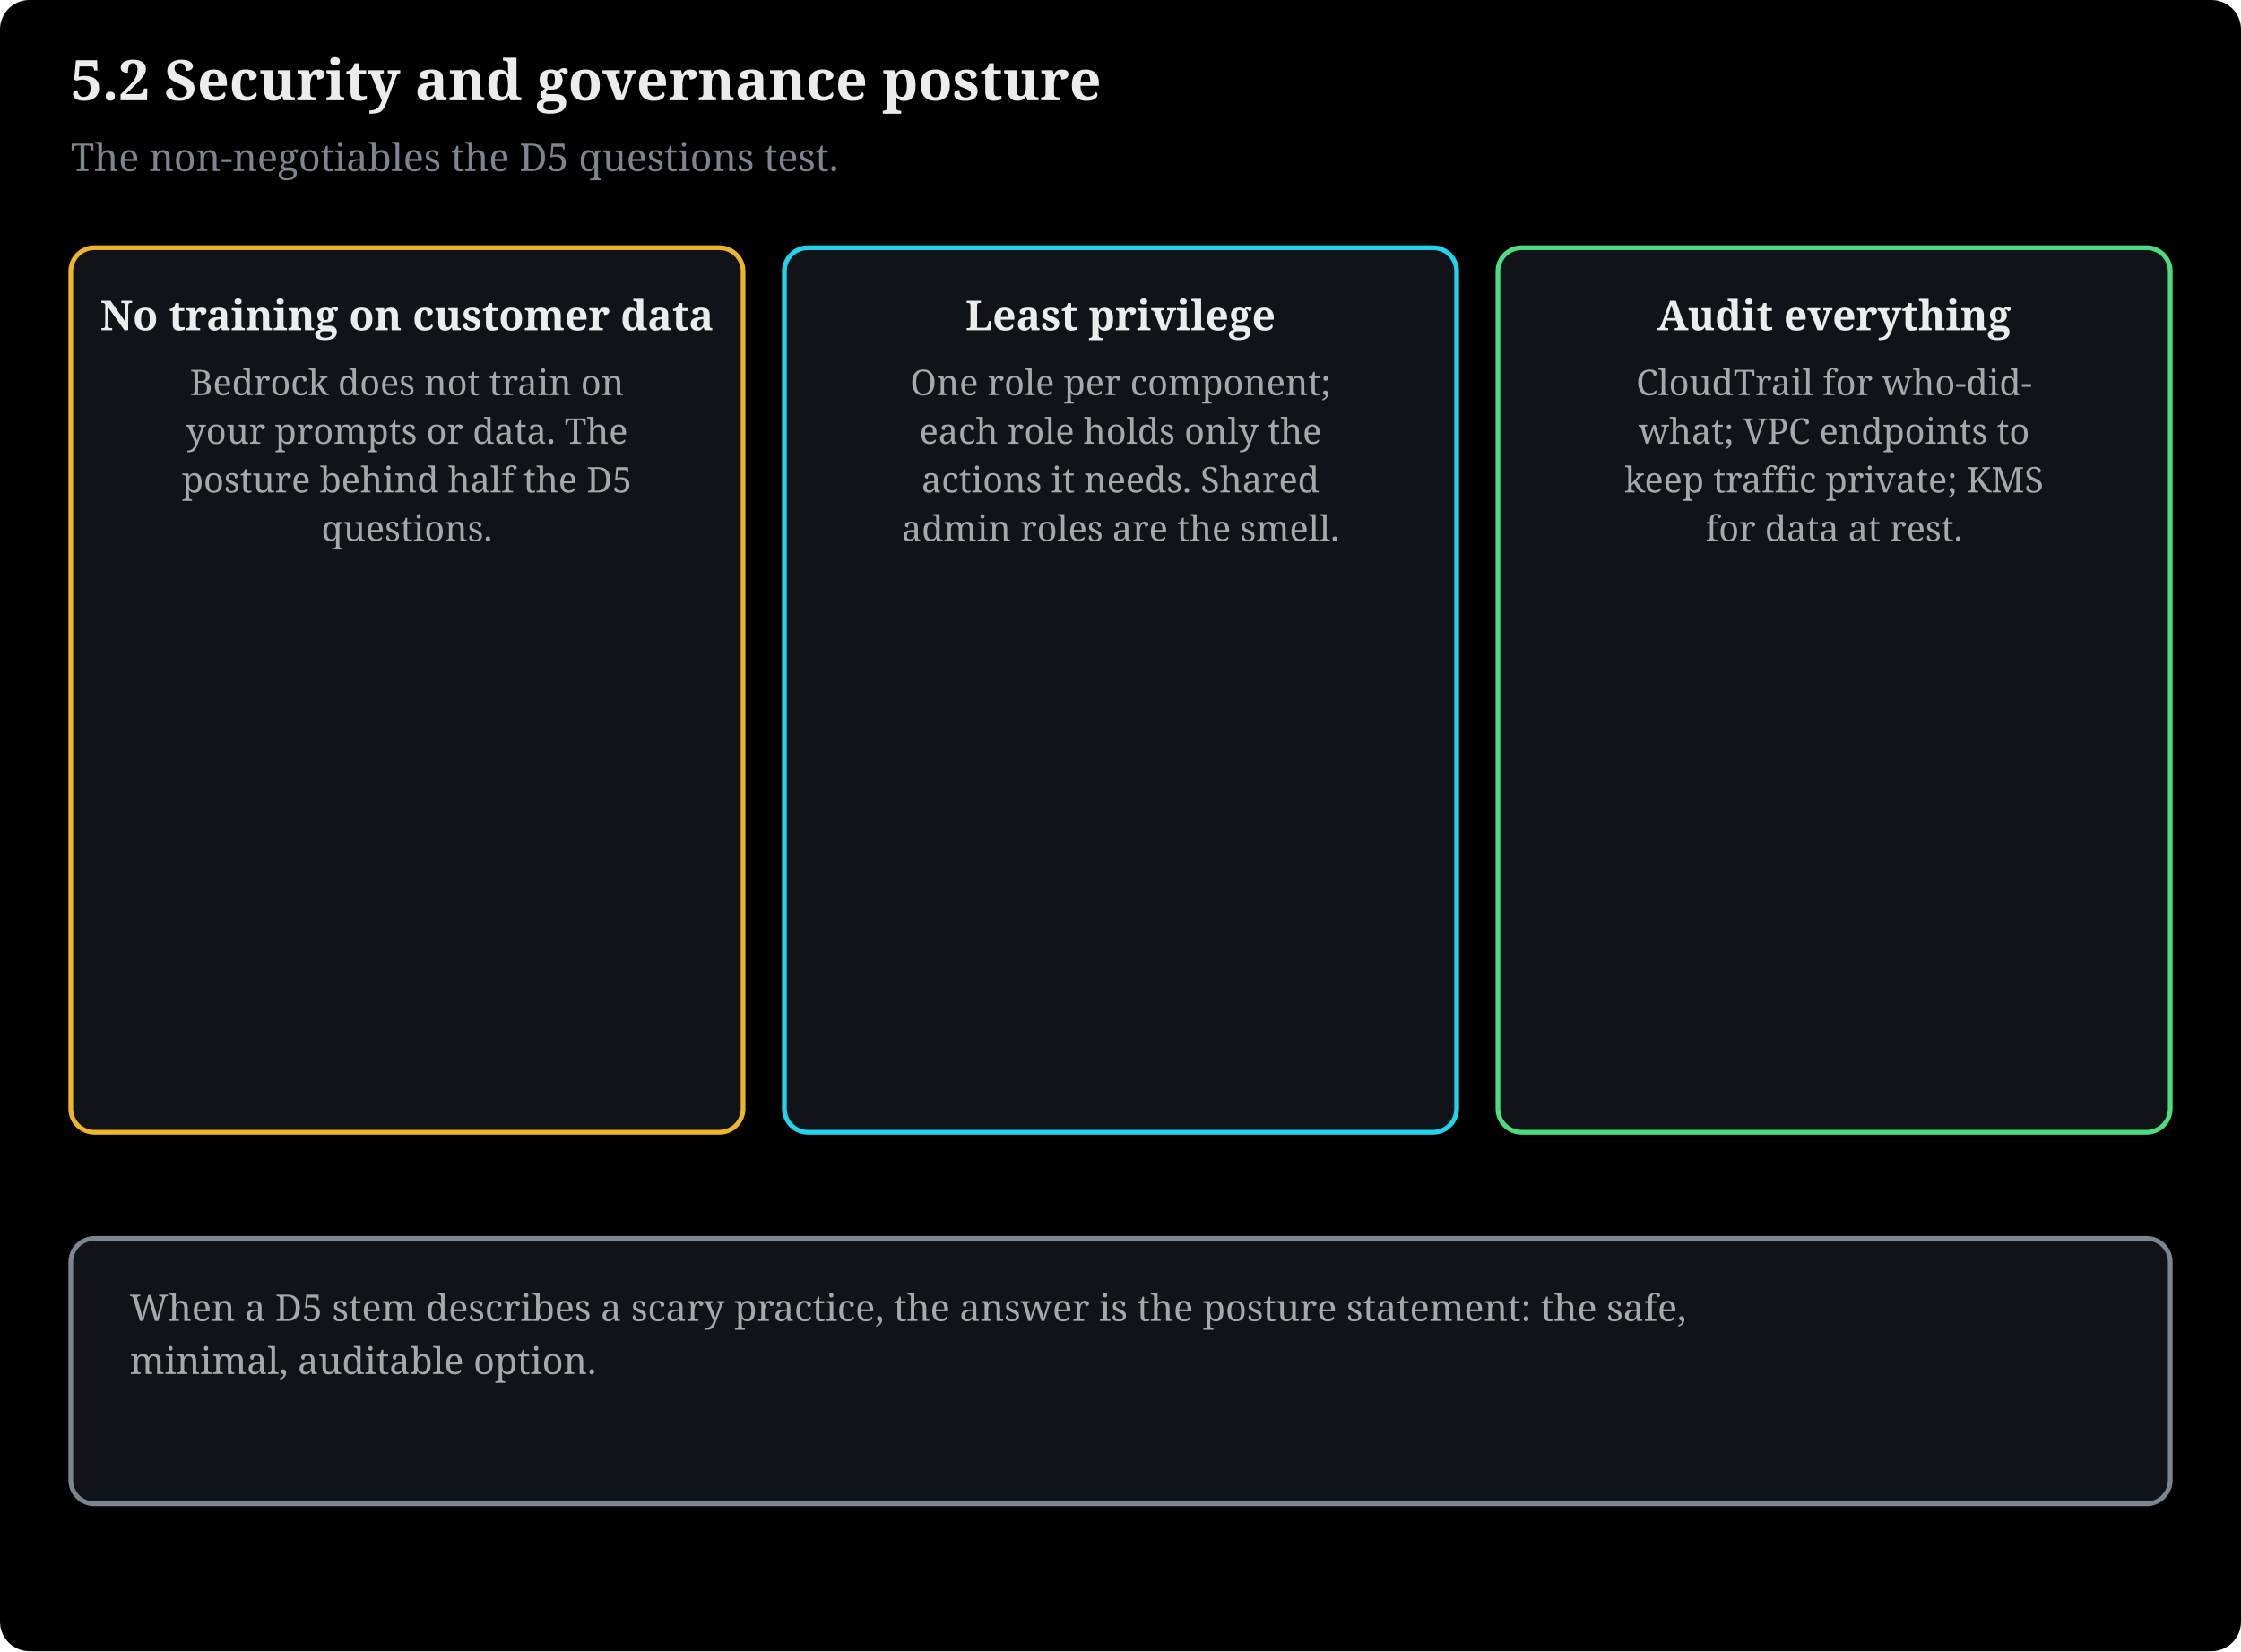
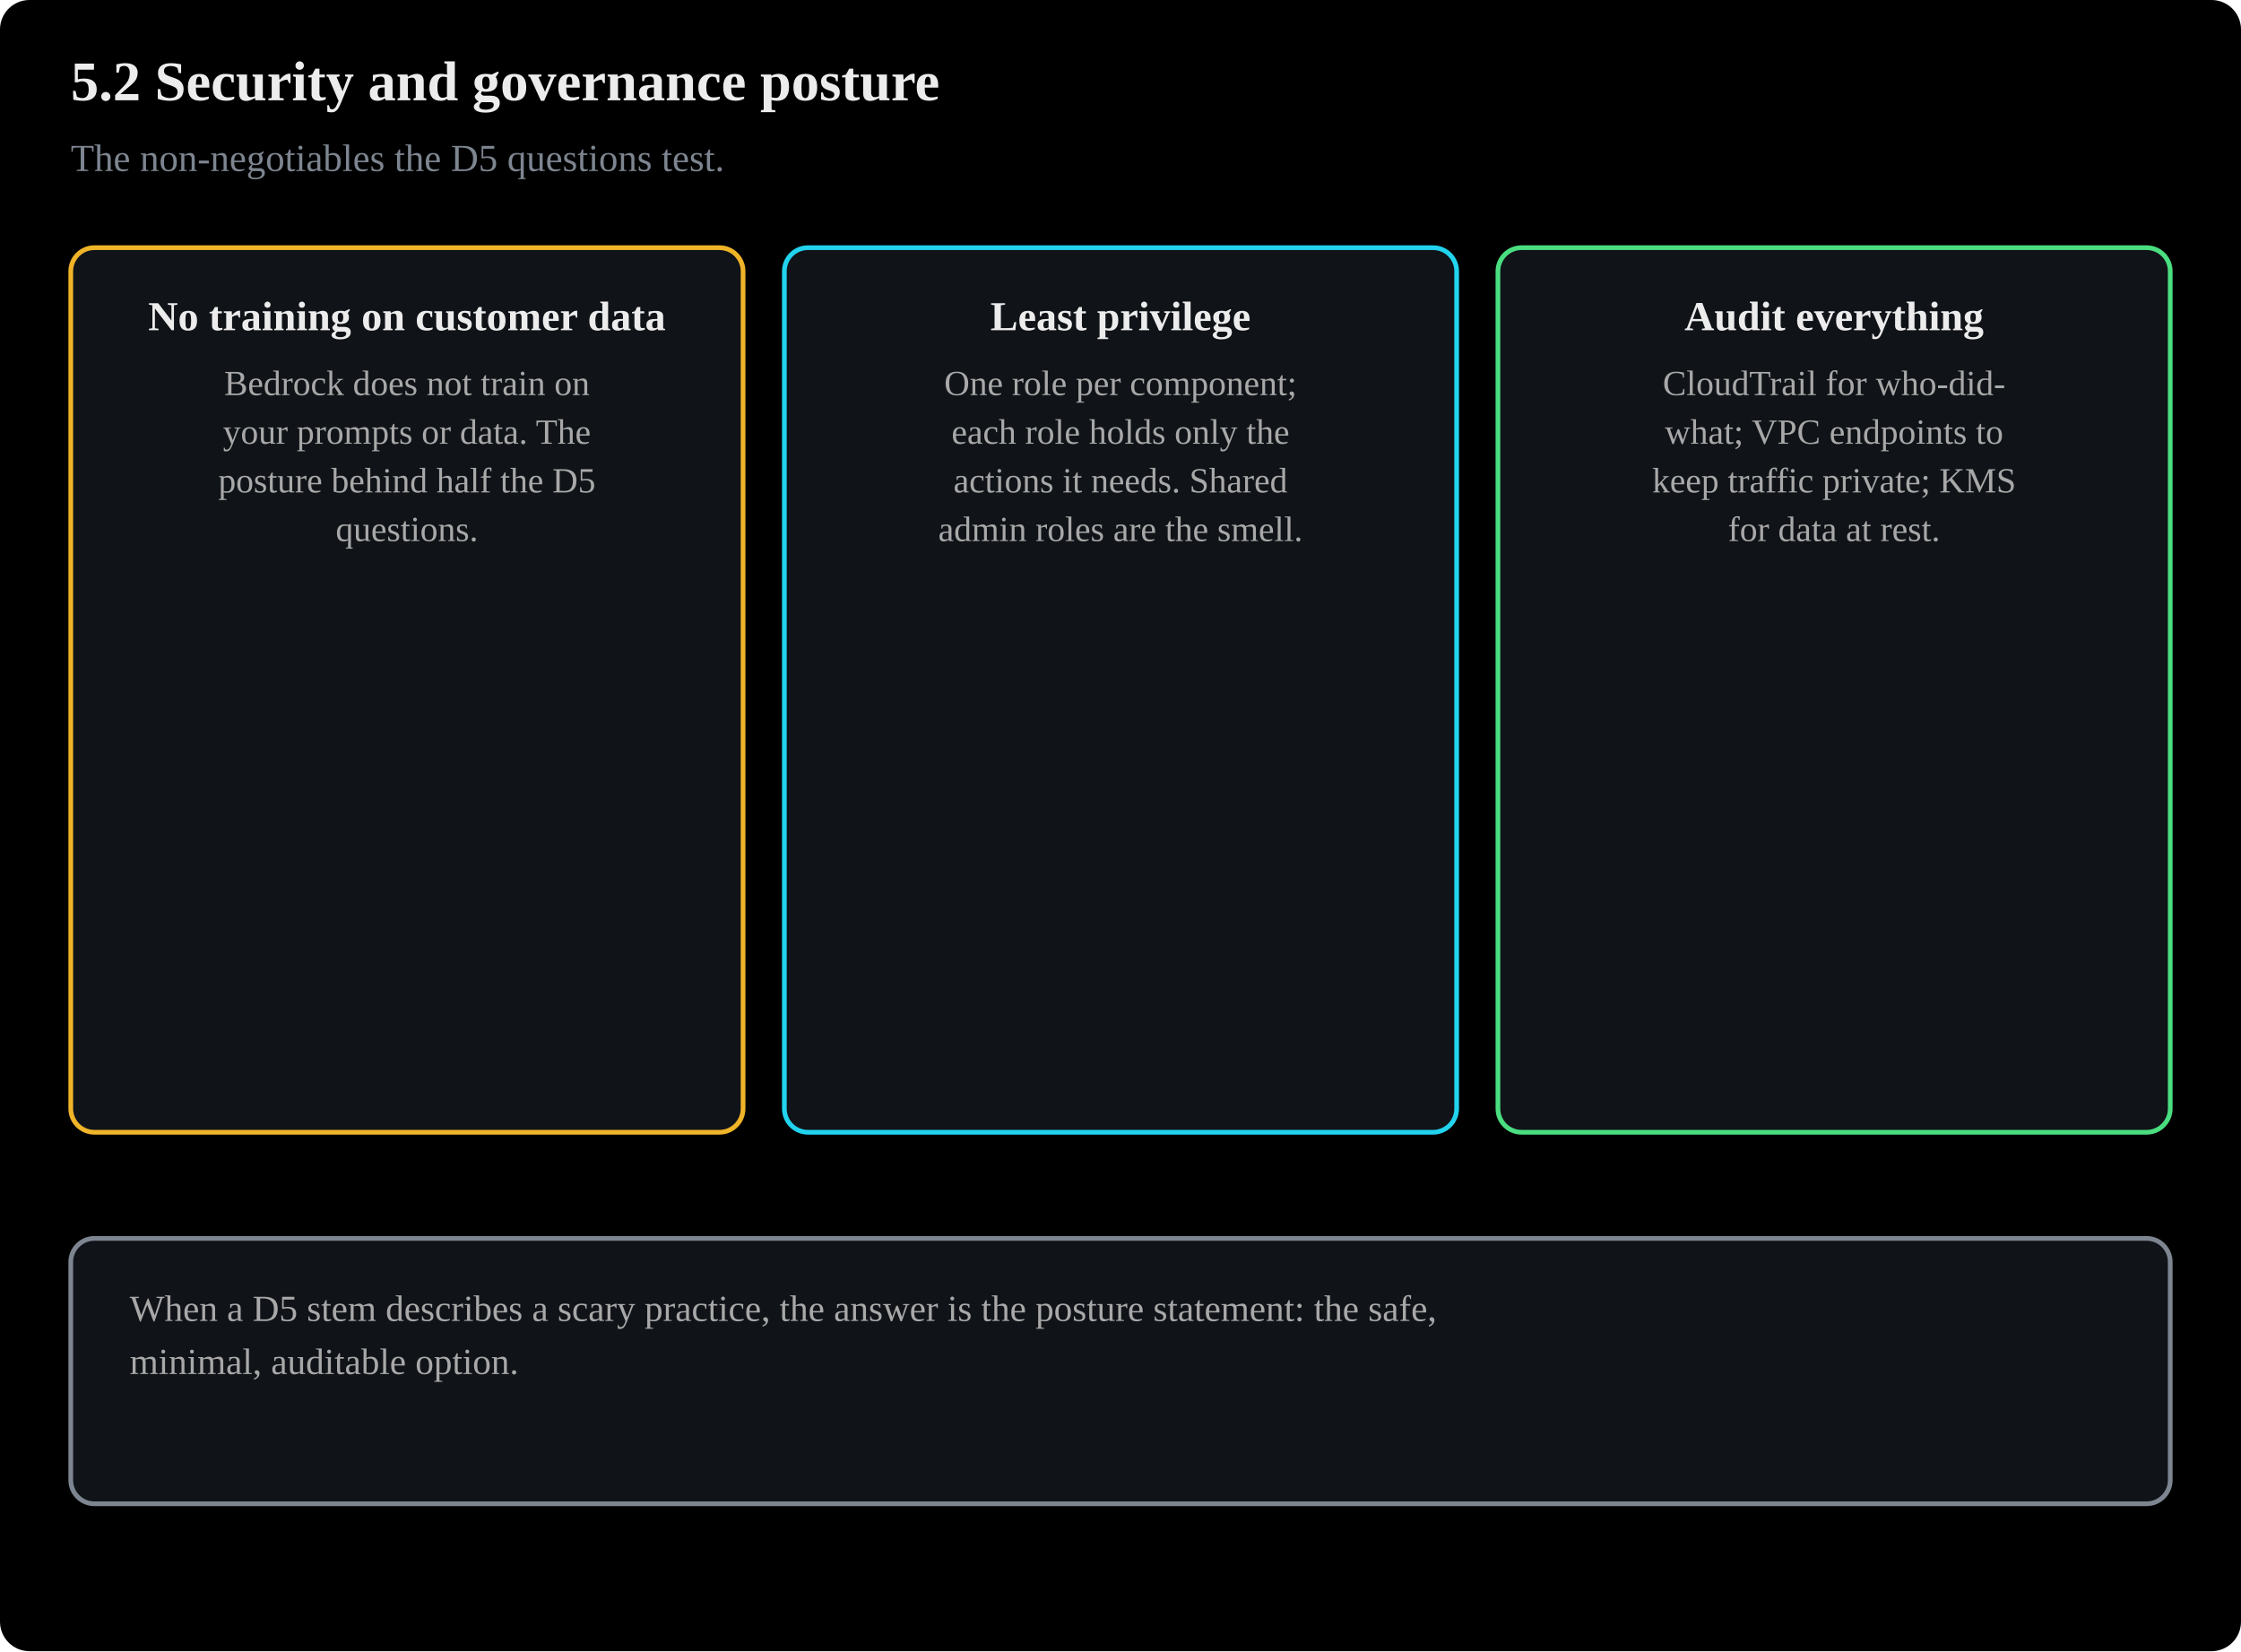
- <svg xmlns="http://www.w3.org/2000/svg" viewBox="0 0 760 560" width="100%" style="max-width:780px" font-family="Charis SIL, Georgia, serif" role="img">
+ <svg xmlns="http://www.w3.org/2000/svg" viewBox="0 0 760 560" width="100%" style="max-width:780px" font-family="Anthropic Sans, Inter, Source Sans 3, IBM Plex Sans, sans-serif" role="img">
  <rect x="0" y="0" width="760" height="560" fill="#000000" rx="10" />
  <text x="24" y="34" font-size="19" font-weight="bold" fill="#ececec">5.2 Security and governance posture</text>
  <text x="24" y="58" font-size="13" fill="#7d8590">The non-negotiables the D5 questions test.</text>
  <rect x="24.0" y="84" width="228.0" height="300" rx="8" fill="#101318" stroke="#f0b429" stroke-width="1.6" />
  <text x="138.0" y="112" font-size="14" fill="#ececec" text-anchor="middle" font-weight="bold">No training on customer data</text>
  <text x="138.0" y="134.0" font-size="12" fill="#a8a8a8" text-anchor="middle">Bedrock does not train on</text>
  <text x="138.0" y="150.5" font-size="12" fill="#a8a8a8" text-anchor="middle">your prompts or data. The</text>
  <text x="138.0" y="167.0" font-size="12" fill="#a8a8a8" text-anchor="middle">posture behind half the D5</text>
  <text x="138.0" y="183.5" font-size="12" fill="#a8a8a8" text-anchor="middle">questions.</text>
  <rect x="266.0" y="84" width="228.0" height="300" rx="8" fill="#101318" stroke="#22d3ee" stroke-width="1.6" />
  <text x="380.0" y="112" font-size="14" fill="#ececec" text-anchor="middle" font-weight="bold">Least privilege</text>
  <text x="380.0" y="134.0" font-size="12" fill="#a8a8a8" text-anchor="middle">One role per component;</text>
  <text x="380.0" y="150.5" font-size="12" fill="#a8a8a8" text-anchor="middle">each role holds only the</text>
  <text x="380.0" y="167.0" font-size="12" fill="#a8a8a8" text-anchor="middle">actions it needs. Shared</text>
  <text x="380.0" y="183.5" font-size="12" fill="#a8a8a8" text-anchor="middle">admin roles are the smell.</text>
  <rect x="508.0" y="84" width="228.0" height="300" rx="8" fill="#101318" stroke="#4ade80" stroke-width="1.6" />
  <text x="622.0" y="112" font-size="14" fill="#ececec" text-anchor="middle" font-weight="bold">Audit everything</text>
  <text x="622.0" y="134.0" font-size="12" fill="#a8a8a8" text-anchor="middle">CloudTrail for who-did-</text>
  <text x="622.0" y="150.5" font-size="12" fill="#a8a8a8" text-anchor="middle">what; VPC endpoints to</text>
  <text x="622.0" y="167.0" font-size="12" fill="#a8a8a8" text-anchor="middle">keep traffic private; KMS</text>
  <text x="622.0" y="183.5" font-size="12" fill="#a8a8a8" text-anchor="middle">for data at rest.</text>
  <rect x="24" y="420" width="712" height="90" rx="8" fill="#101318" stroke="#7d8590" stroke-width="1.6" />
  <text x="44" y="448" font-size="12.5" fill="#a8a8a8" text-anchor="start">When a D5 stem describes a scary practice, the answer is the posture statement: the safe,</text>
  <text x="44" y="466" font-size="12.5" fill="#a8a8a8" text-anchor="start">minimal, auditable option.</text>
</svg>
